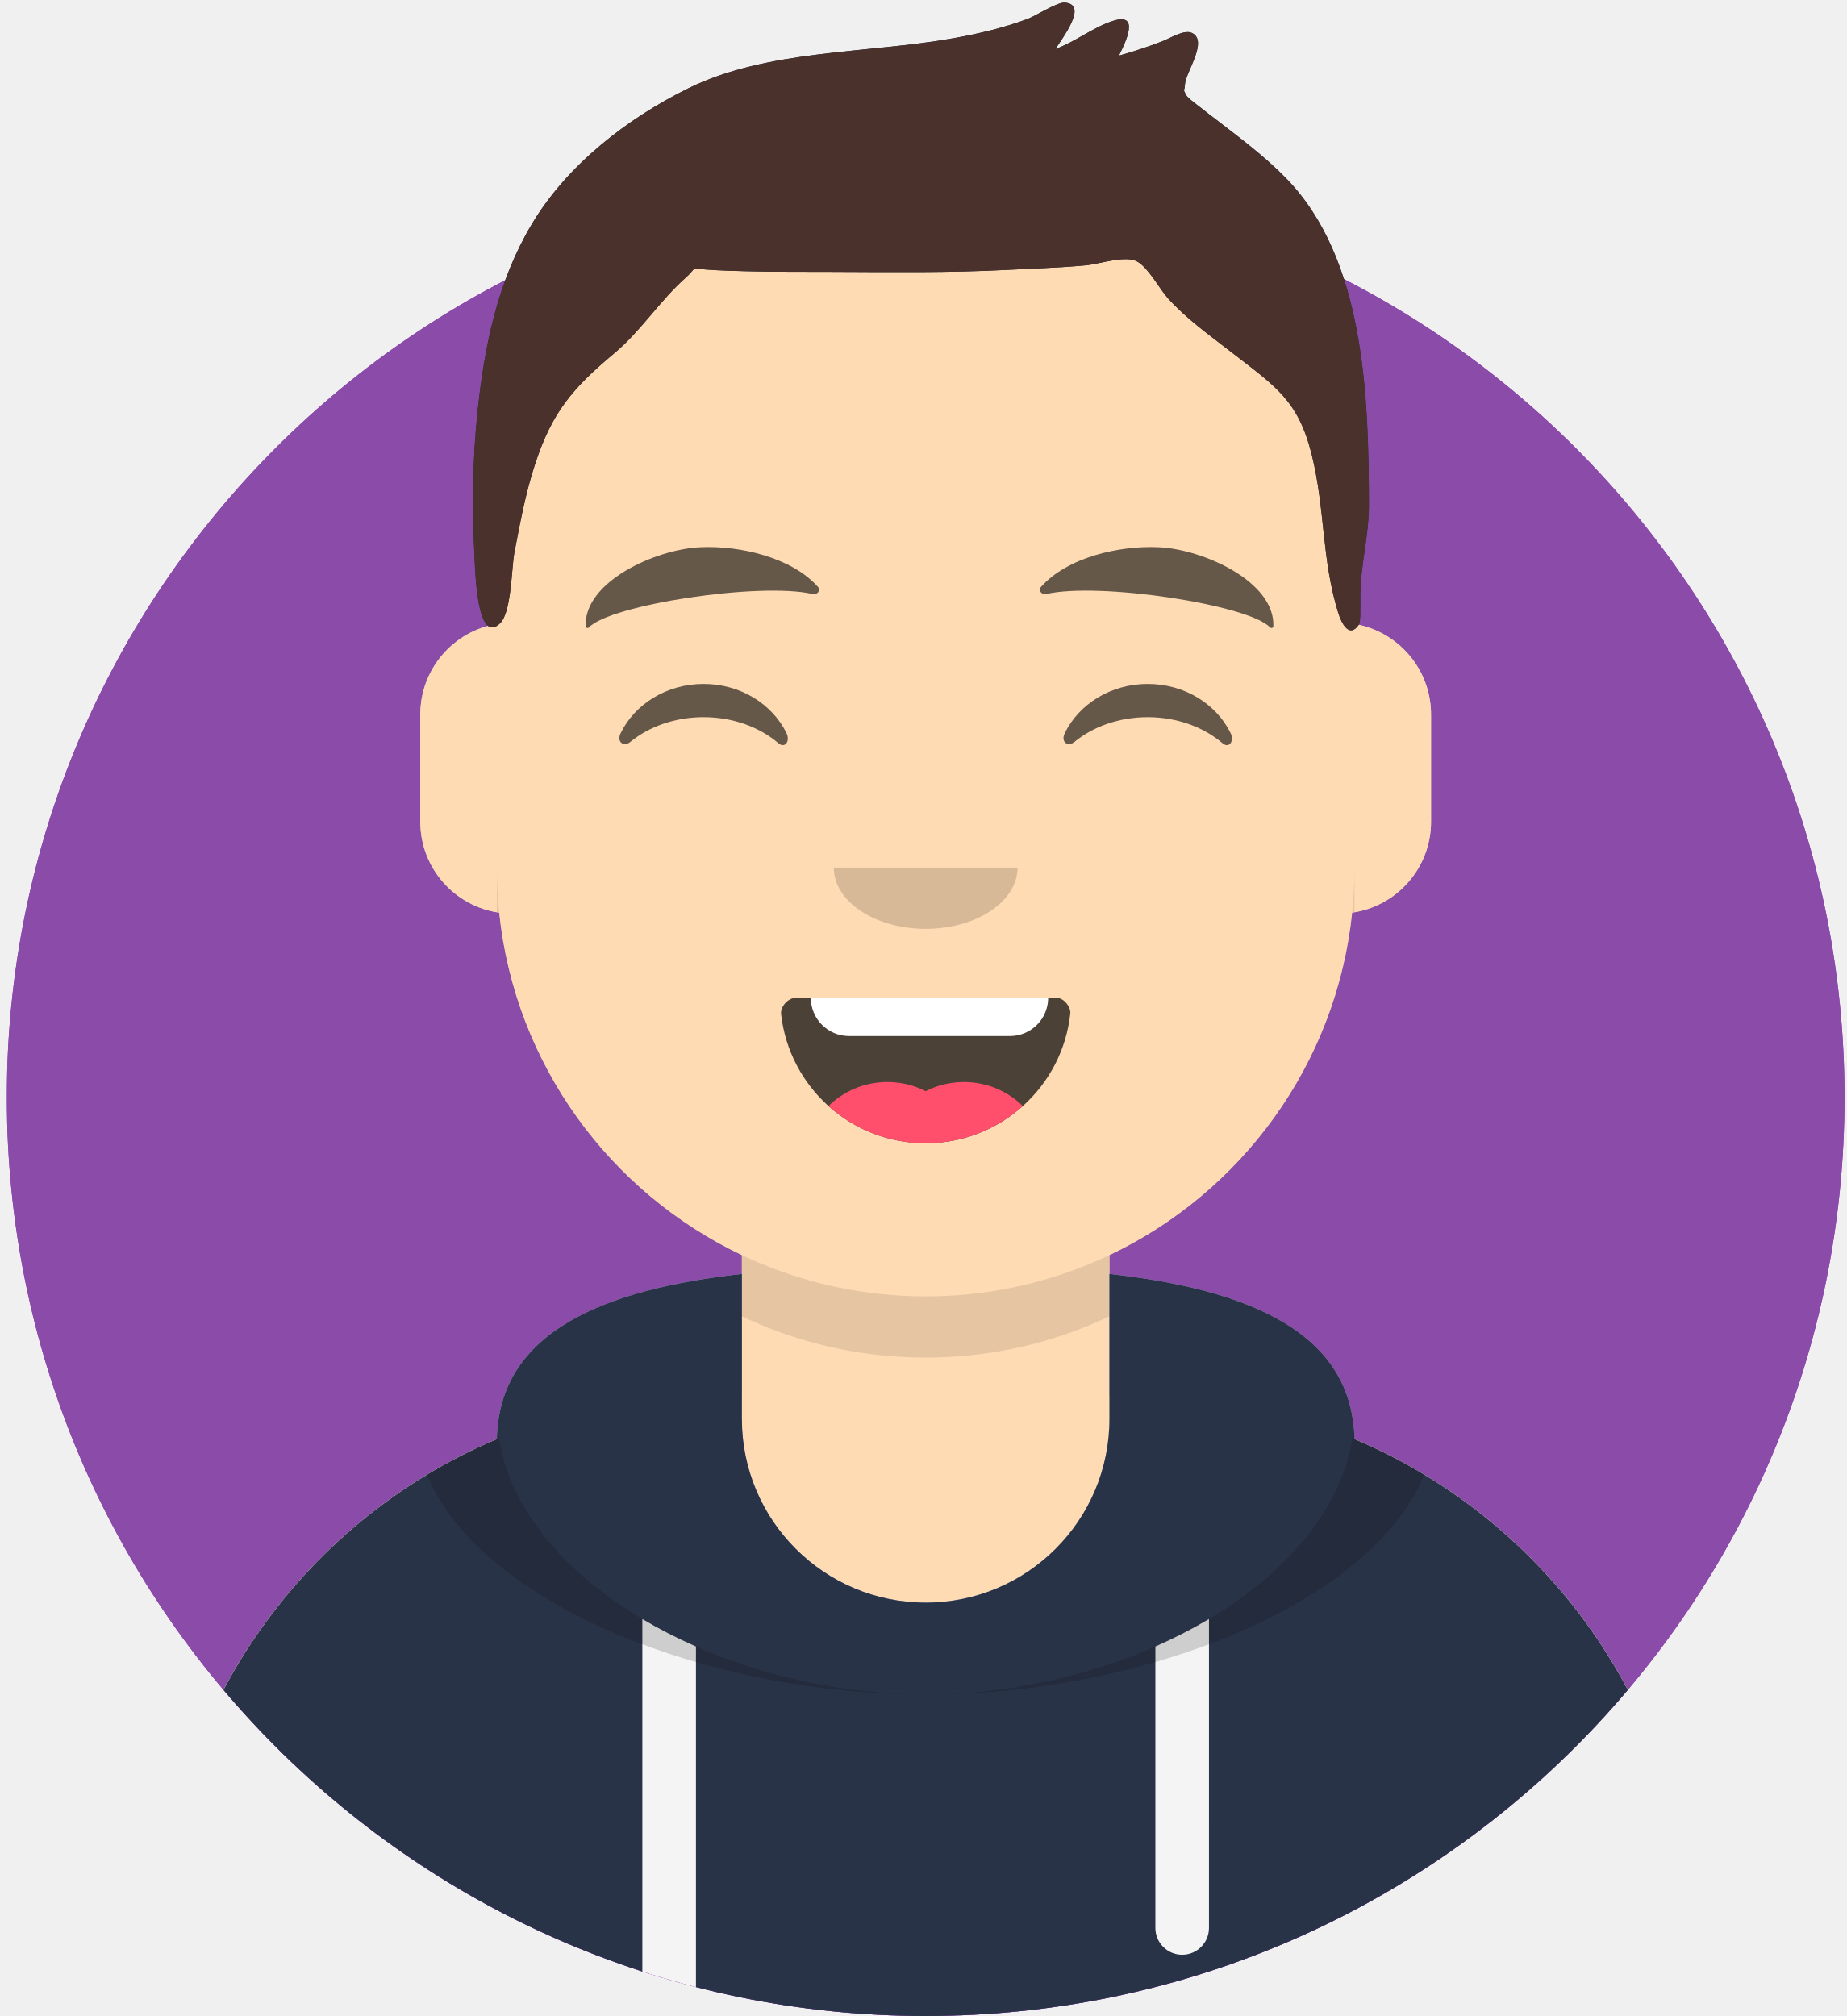
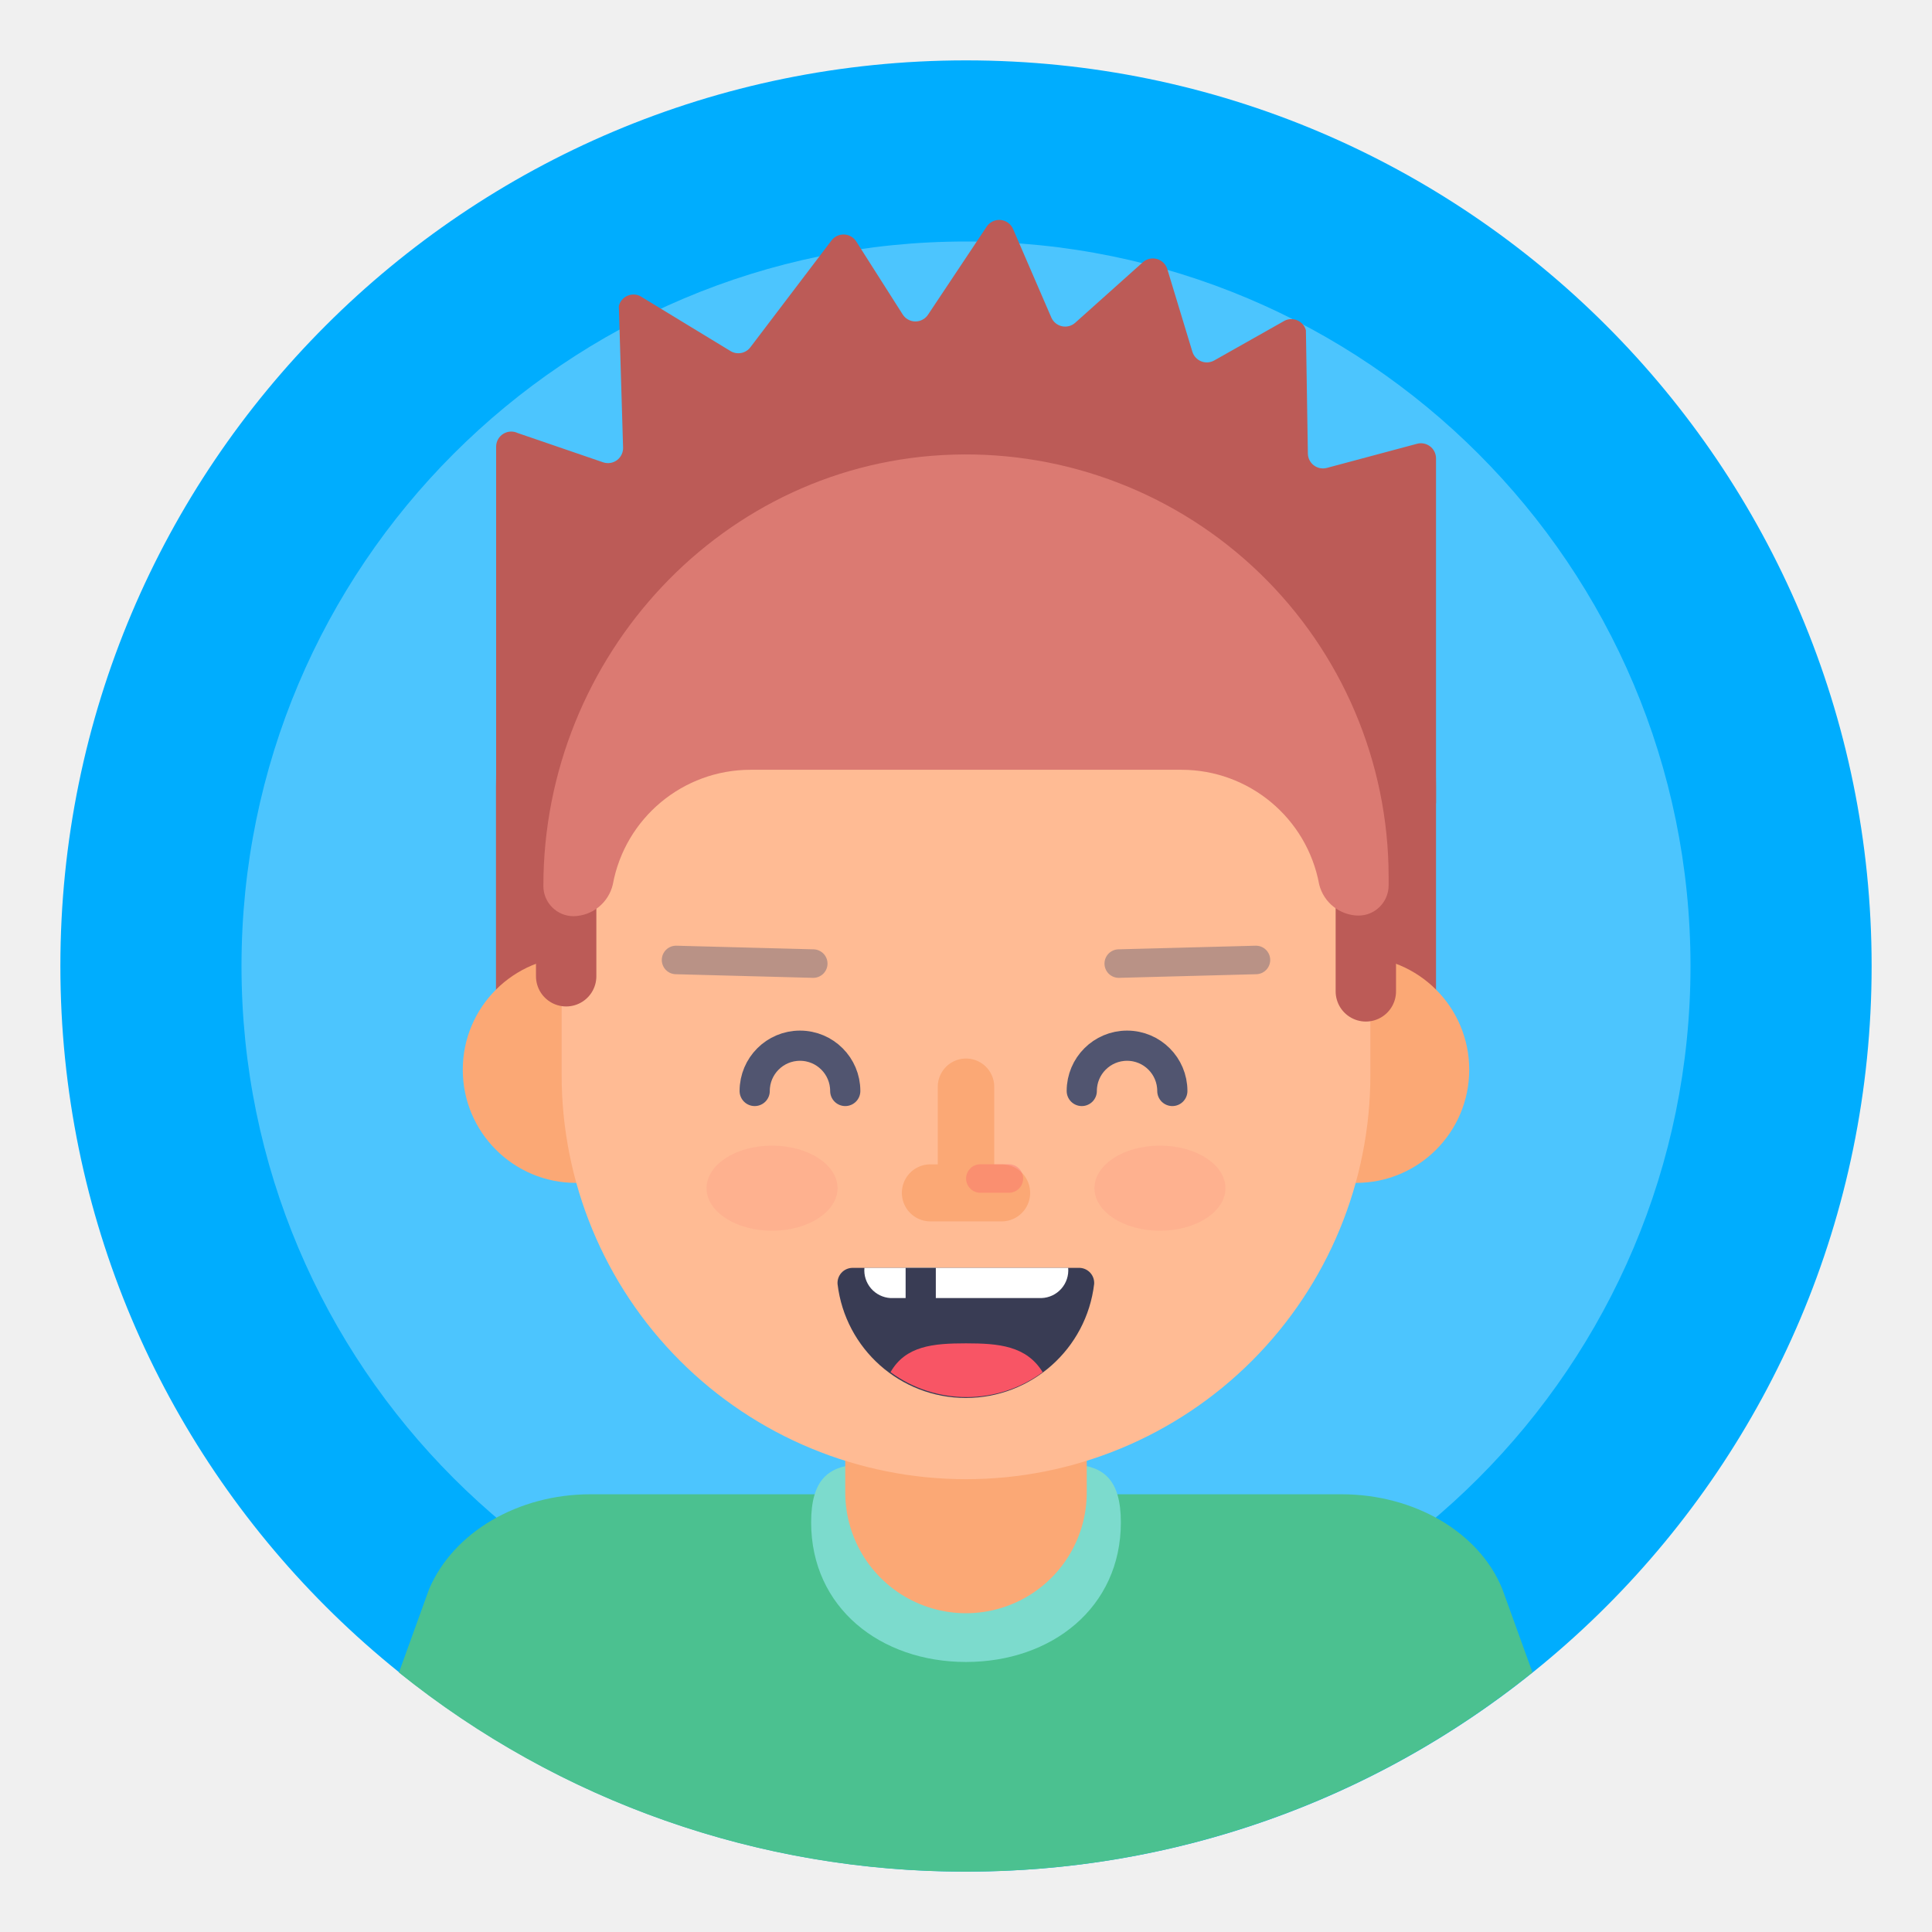
- <svg xmlns="http://www.w3.org/2000/svg" xmlns:xlink="http://www.w3.org/1999/xlink" width="217px" height="237px" viewBox="0 0 217 237" version="1.1">
+ <svg xmlns="http://www.w3.org/2000/svg" width="800px" height="800px" viewBox="0 0 128 128" data-name="Layer 1" id="Layer_1">
  <defs>
-     <circle id="path-1" cx="108" cy="108" r="108" />
-     <path d="M-3.19744231e-14,144 L-3.19744231e-14,-1.42108547e-14 L237.6,-1.42108547e-14 L237.6,144 L226.8,144 C226.8,203.647 178.447,252 118.8,252 C59.153,252 10.8,203.647 10.8,144 L10.8,144 L-3.19744231e-14,144 Z" id="path-3" />
-     <path d="M90,0 C117.835,-5.11323436e-15 140.4,22.565 140.4,50.4 L140.401,55.949 C145.508,56.807 149.4,61.249 149.4,66.6 L149.4,79.2 C149.4,84.647 145.367,89.152 140.125,89.893 C138.265,107.718 127.114,122.78 111.601,130.149 L111.6,146.7 L115.2,146.7 C150.988,146.7 180,175.712 180,211.5 L180,219.6 L0,219.6 L0,211.5 C-4.38277231e-15,175.712 29.012,146.7 64.8,146.7 L68.4,146.7 L68.4,130.15 C52.886,122.78 41.735,107.718 39.875,89.893 C34.633,89.152 30.6,84.647 30.6,79.2 L30.6,66.6 C30.6,61.249 34.492,56.806 39.6,55.949 L39.6,50.4 C39.6,22.565 62.165,5.11323436e-15 90,0 Z" id="path-5" />
-     <path d="M140.401,11.764 C156.691,13.587 169.2,18.597 169.2,31.569 L169.194,31.18 C192.467,41.01 208.8,64.047 208.8,90.9 L208.8,99 L28.8,99 L28.8,90.9 C28.8,64.047 45.133,41.01 68.406,31.18 C68.653,18.496 81.073,13.568 97.2,11.764 L97.2,28.8 C97.2,40.729 106.871,50.4 118.8,50.4 C130.729,50.4 140.4,40.729 140.4,28.8 L140.4,28.8 Z" id="path-7" />
-     <path d="M31.606,13.615 C32.558,22.158 39.803,28.8 48.6,28.8 C57.424,28.8 64.687,22.117 65.603,13.536 C65.676,12.845 64.905,11.7 63.938,11.7 C50.534,11.7 40.264,11.7 33.378,11.7 C32.406,11.7 31.511,12.761 31.606,13.615 Z" id="path-9" />
-     <rect id="path-11" x="0" y="0" width="237.6" height="252" />
-     <path d="M118.135,20.928 C115.651,18.39 112.767,16.236 109.962,14.076 C109.343,13.6 108.715,13.135 108.109,12.641 C107.972,12.528 106.563,11.519 106.394,11.148 C105.988,10.254 106.224,10.95 106.28,9.884 C106.35,8.535 109.1,4.727 107.048,3.854 C106.146,3.47 104.536,4.492 103.67,4.83 C101.977,5.49 100.263,6.054 98.512,6.54 C99.351,4.869 100.95,1.524 97.944,2.419 C95.603,3.116 93.421,4.91 91.068,5.753 C91.847,4.477 94.96,0.523 92.147,0.302 C91.271,0.233 88.724,1.875 87.782,2.226 C84.959,3.275 82.075,3.953 79.111,4.487 C69.033,6.304 57.248,5.786 47.923,10.374 C40.735,13.911 33.636,19.4 29.484,26.389 C25.481,33.125 23.984,40.498 23.146,48.217 C22.532,53.882 22.482,59.738 22.769,65.424 C22.863,67.287 23.073,75.874 25.779,73.273 C27.127,71.978 27.117,66.745 27.457,64.974 C28.133,61.451 28.783,57.911 29.91,54.5 C31.895,48.49 34.238,45.687 39.184,41.547 C42.359,38.89 44.588,35.3 47.625,32.62 C48.99,31.416 47.949,31.542 50.143,31.7 C51.616,31.806 53.097,31.846 54.574,31.885 C57.99,31.974 61.412,31.951 64.829,31.963 C71.711,31.988 78.561,32.085 85.437,31.725 C88.492,31.565 91.556,31.478 94.603,31.195 C96.306,31.038 99.326,29.947 100.728,30.78 C102.01,31.543 103.342,34.034 104.263,35.054 C106.438,37.464 109.032,39.305 111.576,41.282 C116.881,45.403 119.559,46.98 121.17,53.421 C122.775,59.838 122.325,65.791 124.312,72.106 C124.662,73.217 125.586,75.13 126.726,73.415 C126.937,73.096 126.883,71.345 126.883,70.337 C126.883,66.27 127.913,63.218 127.9,59.123 C127.849,46.674 127.447,30.442 118.135,20.928 Z" id="path-13" />
+     <style>.cls-1{fill:#00adfe;}.cls-18,.cls-2{fill:#ffffff;}.cls-14,.cls-2{opacity:0.3;}.cls-3{fill:#bc5b57;}.cls-4{fill:#fba875;}.cls-5{fill:#4bc190;}.cls-6{fill:#7cdbcd;}.cls-11,.cls-12,.cls-13,.cls-14,.cls-19,.cls-7,.cls-9{fill:none;stroke-linecap:round;}.cls-12,.cls-13,.cls-7{stroke:#fba875;stroke-miterlimit:10;}.cls-7{stroke-width:16px;}.cls-8{fill:#ffbb94;}.cls-9{stroke:#bc5b57;stroke-width:4px;}.cls-11,.cls-14,.cls-19,.cls-9{stroke-linejoin:round;}.cls-10{fill:#db7a72;}.cls-11,.cls-19{stroke:#515570;}.cls-11,.cls-14{stroke-width:1.89px;}.cls-11{opacity:0.4;}.cls-12{stroke-width:3.74px;}.cls-13{stroke-width:3.78px;}.cls-14{stroke:#f85565;}.cls-15,.cls-17{fill:#f85565;}.cls-15{opacity:0.1;}.cls-16{fill:#393c54;}.cls-19{stroke-width:2px;}</style>
  </defs>
-   <g id="Website" stroke="none" stroke-width="1" fill="none" fill-rule="evenodd">
-     <g id="mf-avatar" transform="translate(-10, -15)">
-       <g id="Circle" transform="translate(10.8, 36)">
-         <mask id="mask-2" fill="white">
-           <use xlink:href="#path-1" />
-         </mask>
-         <use id="Circle-Background" fill="#972dc2" xlink:href="#path-1" />
-         <g id="🖍-Circle-Color" mask="url(#mask-2)" fill="#8a4ca8">
-           <rect id="🖍Color" x="0" y="0" width="216.445" height="216" />
-         </g>
-       </g>
-       <mask id="mask-4" fill="white">
-         <use xlink:href="#path-3" />
-       </mask>
-       <g id="Mask" />
-       <g id="Avataaar" mask="url(#mask-4)">
-         <g id="Body" transform="translate(28.8, 32.4)">
-           <mask id="mask-6" fill="white">
-             <use xlink:href="#path-5" />
-           </mask>
-           <use fill="#D0C6AC" xlink:href="#path-5" />
-           <g id="Skin/👶🏻-05-Pale" mask="url(#mask-6)" fill="#FFDBB4">
-             <g transform="translate(-28.8, 0)" id="Color">
-               <rect x="0" y="0" width="238.384" height="220.355" />
-             </g>
-           </g>
-           <path d="M39.6,84.6 C39.6,112.435 62.165,135 90,135 C117.835,135 140.4,112.435 140.4,84.6 L140.4,84.6 L140.4,91.8 C140.4,119.635 117.835,142.2 90,142.2 C62.165,142.2 39.6,119.635 39.6,91.8 Z" id="Neck-Shadow" fill-opacity="0.1" fill="#000000" mask="url(#mask-6)" />
-         </g>
-         <g id="Clothing/Hoodie" transform="translate(0, 153)">
-           <mask id="mask-8" fill="white">
-             <use xlink:href="#path-7" />
-           </mask>
-           <use id="Hoodie" fill="#B7C1DB" fill-rule="evenodd" xlink:href="#path-7" />
-           <g id="Color/Palette/Slate" mask="url(#mask-8)" fill="#293347" fill-rule="evenodd">
-             <rect id="🖍Color" x="0" y="0" width="238.491" height="99" />
-           </g>
-           <path d="M91.8,55.565 L91.8,99 L85.5,99 L85.499,52.335 C87.483,53.514 89.592,54.594 91.8,55.565 Z M152.101,52.334 L152.1,88.65 C152.1,90.39 150.69,91.8 148.95,91.8 C147.21,91.8 145.8,90.39 145.8,88.65 L145.801,55.565 C148.009,54.594 150.118,53.513 152.101,52.334 Z" id="Straps" fill="#F4F4F4" fill-rule="evenodd" mask="url(#mask-8)" />
-           <path d="M155.733,11.451 C169.28,14.013 178.65,19.118 178.65,29.077 C178.65,46.818 148.916,61.2 118.8,61.2 C88.684,61.2 58.95,46.818 58.95,29.077 C58.95,19.118 68.32,14.013 81.867,11.451 C73.689,14.466 68.4,19.534 68.4,27.969 C68.4,46.322 93.439,61.2 118.8,61.2 C144.161,61.2 169.2,46.322 169.2,27.969 C169.2,19.71 164.13,14.679 156.241,11.642 Z" id="Shadow" fill-opacity="0.16" fill="#000000" fill-rule="evenodd" mask="url(#mask-8)" />
-         </g>
-         <g id="Face" transform="translate(68.4, 73.8)">
-           <g id="Mouth/Smile" transform="translate(1.8, 46.8)">
-             <mask id="mask-10" fill="white">
-               <use xlink:href="#path-9" />
-             </mask>
-             <use id="Mouth" fill-opacity="0.7" fill="#000000" fill-rule="evenodd" xlink:href="#path-9" />
-             <path d="M39.6,1.8 L58.5,1.8 C60.985,1.8 63,3.815 63,6.3 L63,11.7 C63,14.185 60.985,16.2 58.5,16.2 L39.6,16.2 C37.115,16.2 35.1,14.185 35.1,11.7 L35.1,6.3 C35.1,3.815 37.115,1.8 39.6,1.8 Z" id="Teeth" fill="#FFFFFF" fill-rule="evenodd" mask="url(#mask-10)" />
-             <g id="Tongue" stroke-width="1" fill-rule="evenodd" mask="url(#mask-10)" fill="#FF4F6D">
-               <g transform="translate(34.2, 21.6)">
-                 <circle cx="9.9" cy="9.9" r="9.9" />
-                 <circle cx="18.9" cy="9.9" r="9.9" />
-               </g>
-             </g>
-           </g>
-           <g id="Nose/Default" transform="translate(25.2, 36)" fill="#000000" fill-opacity="0.16">
-             <path d="M14.4,7.2 C14.4,11.176 19.235,14.4 25.2,14.4 L25.2,14.4 C31.165,14.4 36,11.176 36,7.2" id="Nose" />
-           </g>
-           <g id="Eyes/Happy-😁" transform="translate(0, 7.2)" fill="#000000" fill-opacity="0.6">
-             <path d="M14.544,20.203 C16.206,16.784 19.948,14.4 24.298,14.4 C28.632,14.4 32.363,16.767 34.034,20.166 C34.53,21.176 33.824,22.003 33.112,21.39 C30.906,19.494 27.773,18.309 24.298,18.309 C20.931,18.309 17.886,19.421 15.694,21.214 C14.892,21.87 14.058,21.203 14.544,20.203 Z" id="Squint" />
-             <path d="M66.744,20.203 C68.406,16.784 72.148,14.4 76.498,14.4 C80.832,14.4 84.563,16.767 86.234,20.166 C86.73,21.176 86.024,22.003 85.312,21.39 C83.106,19.494 79.973,18.309 76.498,18.309 C73.131,18.309 70.086,19.421 67.894,21.214 C67.092,21.87 66.258,21.203 66.744,20.203 Z" id="Squint" />
-           </g>
-           <g id="Eyebrow/Natural/Default-Natural" fill="#000000" fill-opacity="0.6">
-             <path d="M23.435,5.589 C18.25,6.285 10.164,10.805 10.84,16.036 C10.862,16.207 11.121,16.261 11.233,16.118 C13.471,13.248 30.774,9.033 37.075,9.913 C37.652,9.994 38.032,9.399 37.639,9.027 C34.269,5.845 28.08,4.961 23.435,5.589" id="Eyebrow" transform="translate(24.3, 10.8) rotate(5) translate(-24.3, -10.8) " />
-             <path d="M76.535,5.589 C71.35,6.285 63.264,10.805 63.94,16.036 C63.962,16.207 64.221,16.261 64.333,16.118 C66.571,13.248 83.874,9.033 90.175,9.913 C90.752,9.994 91.132,9.399 90.739,9.027 C87.369,5.845 81.18,4.961 76.535,5.589" id="Eyebrow" transform="translate(77.4, 10.8) scale(-1, 1) rotate(5) translate(-77.4, -10.8) " />
-           </g>
-         </g>
-         <g id="Top">
-           <mask id="mask-12" fill="white">
-             <use xlink:href="#path-11" />
-           </mask>
-           <g id="Mask" />
-           <g mask="url(#mask-12)">
-             <g transform="translate(43, 15)">
-               <mask id="mask-14" fill="white">
-                 <use xlink:href="#path-13" />
-               </mask>
-               <use id="Short-Hair" stroke="none" fill="#1F3140" fill-rule="evenodd" xlink:href="#path-13" />
-               <g id="Color/Hair/Brown-Dark" stroke="none" fill="none" mask="url(#mask-14)" fill-rule="evenodd">
-                 <g transform="translate(-43.1, -15)" fill="#4A312C" id="Color">
-                   <rect x="0" y="0" width="239.107" height="252.406" />
-                 </g>
-               </g>
-             </g>
-           </g>
-         </g>
-       </g>
-     </g>
-   </g>
+   <circle class="cls-1" cx="64" cy="64" r="60" />
+   <circle class="cls-2" cx="64" cy="64" r="48" />
+   <path class="cls-3" d="M32.86,66.94V52.14C32.86,34.94,46.8,28,64,28s31.14,6.94,31.14,24.14v14.8Z" />
+   <circle class="cls-4" cx="89.84" cy="70.87" r="7.5" />
+   <path class="cls-5" d="M64,124a59.75,59.75,0,0,0,37.53-13.2l-2-5.53C98,101.5,93.68,99,88.89,99H39.11c-4.79,0-9.07,2.51-10.68,6.28l-2,5.53A59.75,59.75,0,0,0,64,124Z" />
+   <path class="cls-6" d="M74.26,100.86c0,5.66-4.6,9.25-10.26,9.25s-10.26-3.59-10.26-9.25,4.6-3.42,10.26-3.42S74.26,95.19,74.26,100.86Z" />
+   <line class="cls-7" x1="64" x2="64" y1="88.88" y2="98.88" />
+   <path class="cls-3" d="M93.85,29.41,87.91,31a1,1,0,0,1-1.26-.95l-.13-8.17A1,1,0,0,0,85,21.31l-4.57,2.58A1,1,0,0,1,79,23.31l-1.66-5.47a1,1,0,0,0-1.63-.46l-4.47,4a1,1,0,0,1-1.59-.35L67.13,15.2A1,1,0,0,0,65.38,15l-3.89,5.84a1,1,0,0,1-1.68,0L56.73,16a1,1,0,0,0-1.64-.07L49.72,23a1,1,0,0,1-1.32.26l-6-3.65a1,1,0,0,0-1.4.66l.28,9.36a1,1,0,0,1-1.32,1L34.3,28.69a1,1,0,0,0-1.43.9V53.22H95.14V30.36A1,1,0,0,0,93.85,29.41Z" />
+   <circle class="cls-4" cx="38.16" cy="70.87" r="7.5" />
+   <path class="cls-8" d="M64,98A26.78,26.78,0,0,1,37.21,71.19V61.57a26.79,26.79,0,0,1,53.58,0v9.62A26.78,26.78,0,0,1,64,98Z" />
+   <line class="cls-9" x1="37.51" x2="37.51" y1="64.68" y2="45.76" />
+   <line class="cls-9" x1="90.49" x2="90.49" y1="65.68" y2="45.81" />
+   <path class="cls-10" d="M63.15,30.12C47.92,30.57,36,43.47,36,58.7a2,2,0,0,0,2,2h0A2.72,2.72,0,0,0,40.6,58.6h0A9.28,9.28,0,0,1,49.73,51H78.27a9.28,9.28,0,0,1,9.13,7.6h0A2.72,2.72,0,0,0,90,60.66h0a2,2,0,0,0,2-2v-.6A28,28,0,0,0,63.15,30.12Z" />
+   <line class="cls-11" x1="74.12" x2="83.21" y1="63.84" y2="63.6" />
+   <line class="cls-11" x1="53.88" x2="44.79" y1="63.84" y2="63.6" />
+   <line class="cls-12" x1="64" x2="64" y1="72" y2="78" />
+   <line class="cls-13" x1="66.36" x2="61.64" y1="79.03" y2="79.03" />
+   <line class="cls-14" x1="64.95" x2="66.84" y1="78.08" y2="78.08" />
+   <ellipse class="cls-15" cx="51.15" cy="78.72" rx="4.34" ry="2.82" />
+   <ellipse class="cls-15" cx="76.85" cy="78.72" rx="4.34" ry="2.82" />
+   <path class="cls-16" d="M71.55,84a1,1,0,0,1,.94,1.07,8.56,8.56,0,0,1-17,0A1,1,0,0,1,56.45,84Z" />
+   <path class="cls-17" d="M59,90.91a8.52,8.52,0,0,0,10.08,0C68,89.16,66.17,89,64,89S60,89.16,59,90.91Z" />
+   <path class="cls-18" d="M69,86H59a1.84,1.84,0,0,1-1.73-2H70.77A1.84,1.84,0,0,1,69,86Z" />
+   <rect class="cls-16" height="3" width="2" x="60" y="84" />
+   <path class="cls-19" d="M71.67,72.28a3,3,0,0,1,6,0" />
+   <path class="cls-19" d="M56,72.28a3,3,0,0,0-6,0" />
</svg>
